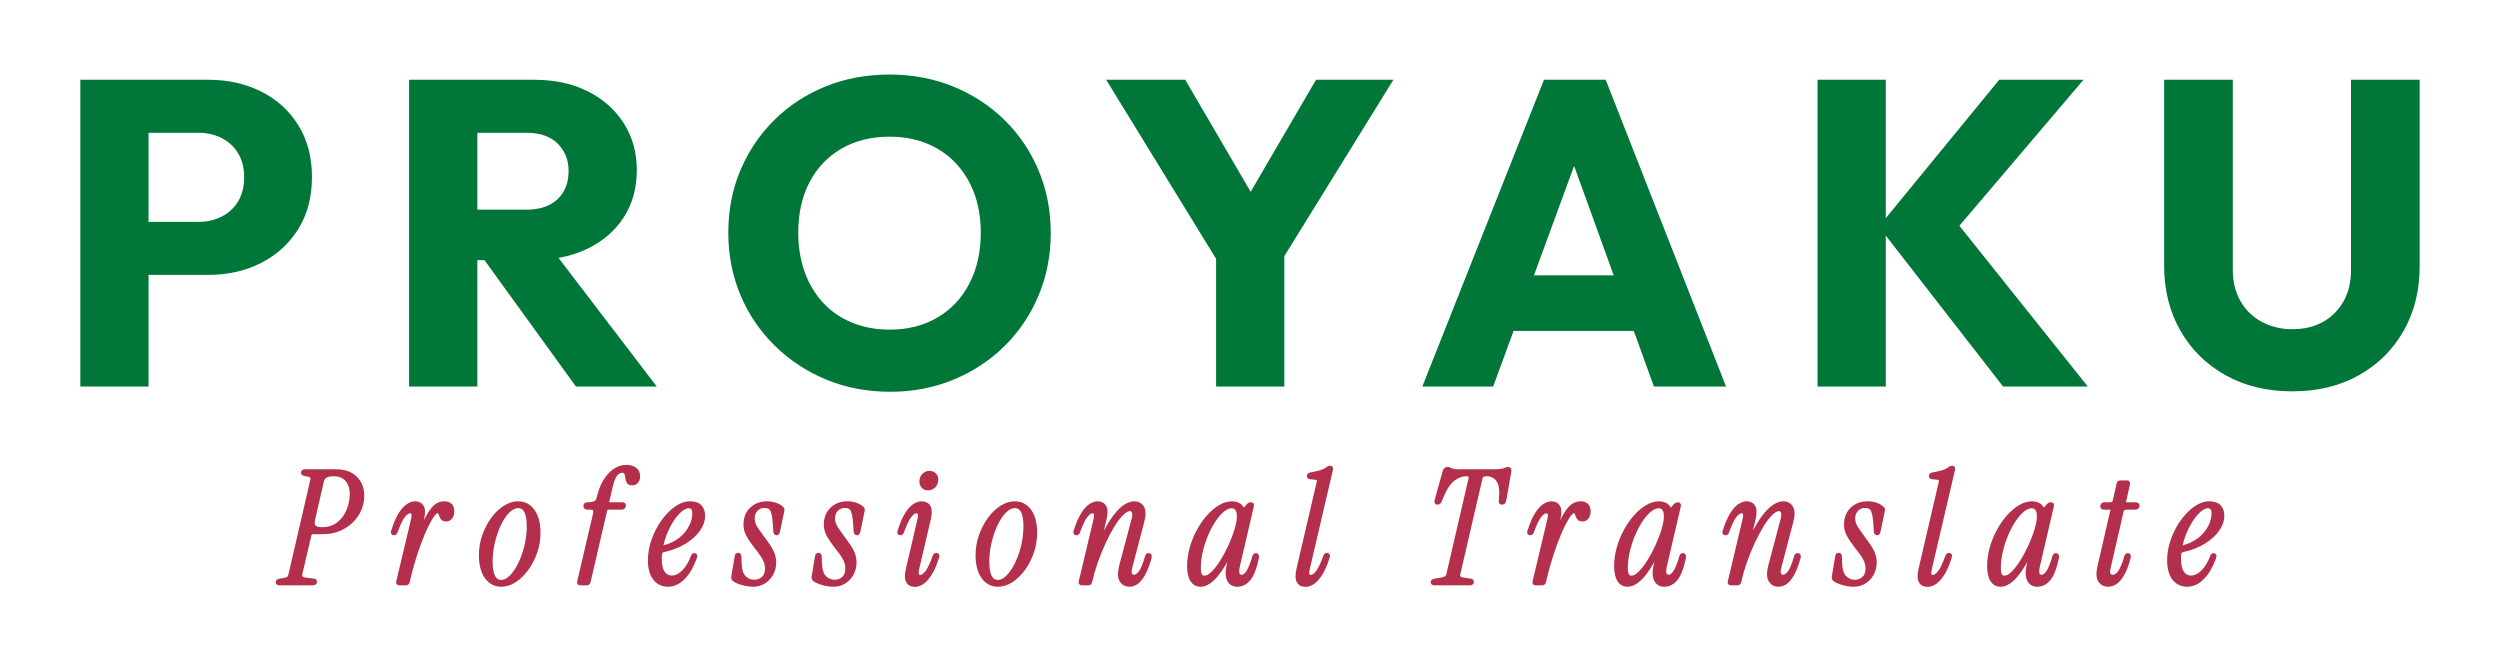
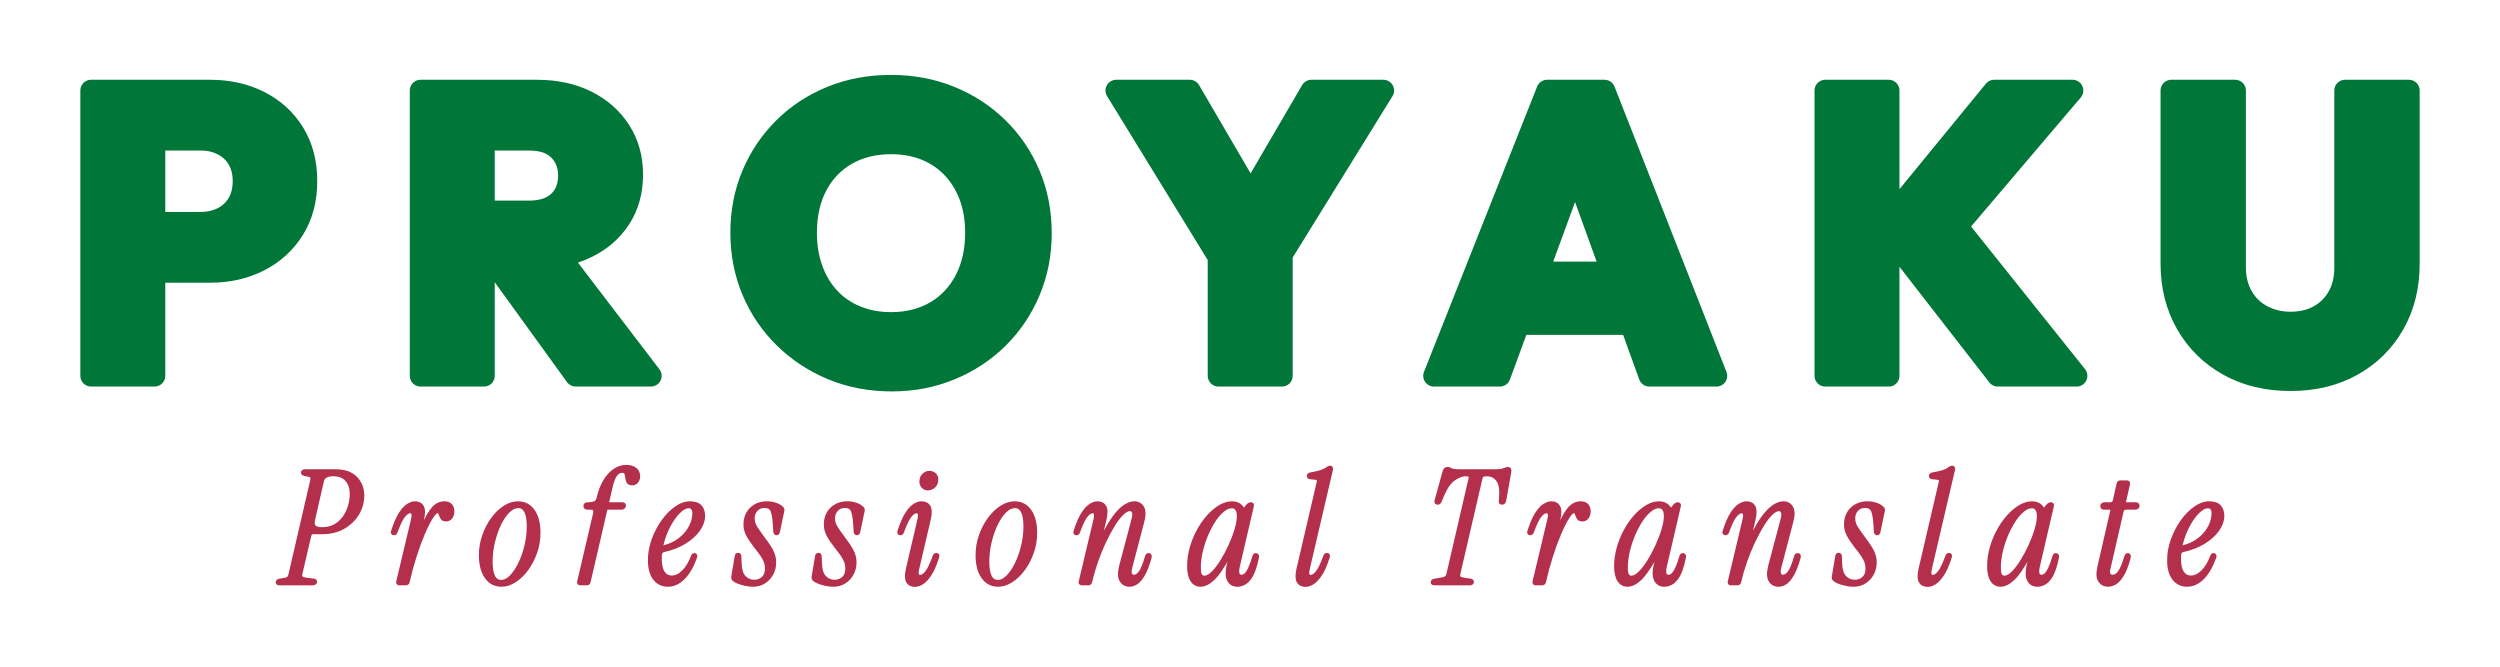
<svg xmlns="http://www.w3.org/2000/svg" viewBox="0 0 8145.00 2173.00" width="750" height="200" role="img" aria-labelledby="ten mo" preserveAspectRatio="xMidYMid meet">
  <g transform="translate(260.00,260.00)">
-     <path id="chu" fill="#007639" d="M169.972 635.977V463.173H385.269Q426.346 463.173 460.34 446.176Q494.334 429.178 514.164 396.601Q533.994 364.023 533.994 317.28Q533.994 271.955 514.164 239.377Q494.334 206.799 460.34 189.802Q426.346 172.805 385.269 172.805H169.972V1.1368683772161603e-13H417.847Q512.748 1.1368683772161603e-13 589.235 38.244Q665.722 76.487 710.34 148.017Q754.958 219.547 754.958 317.28Q754.958 415.014 710.34 486.544Q665.722 558.074 589.235 597.025Q512.748 635.977 417.847 635.977ZM0.0 1000.0V1.1368683772161603e-13H222.38V1000.0Z M1241.56 587.819V423.513H1452.609Q1519.181 423.513 1555.3 389.518Q1591.419 355.524 1591.419 297.45Q1591.419 243.626 1556.008 208.215Q1520.597 172.805 1454.025 172.805H1241.56V1.1368683772161603e-13H1479.521Q1578.671 1.1368683772161603e-13 1653.742 37.535Q1728.813 75.071 1771.305 141.643Q1813.798 208.215 1813.798 294.618Q1813.798 382.436 1771.305 448.3Q1728.813 514.164 1652.325 550.992Q1575.838 587.819 1472.439 587.819ZM1071.589 1000.0V1.1368683772161603e-13H1293.968V1000.0ZM1615.498 1000.0 1303.883 569.405 1507.849 514.164 1878.954 1000.0Z M2640.345 1016.997Q2527.03 1016.997 2431.421 977.337Q2335.812 937.677 2263.574 866.856Q2191.336 796.034 2151.676 701.841Q2112.016 607.649 2112.016 498.584Q2112.016 388.102 2151.676 294.618Q2191.336 201.133 2262.158 131.02Q2332.979 60.907 2428.588 21.955Q2524.197 -16.997 2637.512 -16.997Q2749.41 -16.997 2845.019 21.955Q2940.628 60.907 3012.158 131.02Q3083.687 201.133 3123.347 295.326Q3163.008 389.518 3163.008 500Q3163.008 609.065 3123.347 703.258Q3083.687 797.45 3012.866 867.564Q2942.044 937.677 2846.435 977.337Q2750.826 1016.997 2640.345 1016.997ZM2637.512 814.448Q2726.747 814.448 2794.027 774.788Q2861.308 735.127 2898.135 663.598Q2934.962 592.068 2934.962 498.584Q2934.962 427.762 2913.716 370.397Q2892.469 313.031 2852.809 271.246Q2813.149 229.462 2758.617 207.507Q2704.084 185.552 2637.512 185.552Q2548.277 185.552 2480.996 224.504Q2413.716 263.456 2376.889 333.569Q2340.061 403.683 2340.061 498.584Q2340.061 569.405 2361.308 627.479Q2382.554 685.552 2421.506 727.337Q2460.458 769.122 2515.699 791.785Q2570.94 814.448 2637.512 814.448Z M3728.931 627.479 3343.661 1.1368683772161603e-13H3601.452L3897.486 507.082H3731.763L4027.797 1.1368683772161603e-13H4279.922L3891.82 627.479ZM3702.018 1000.0V525.496H3924.398V1000.0Z M4374.174 1000.0 4770.774 1.1368683772161603e-13H4971.907L5364.259 1000.0H5129.131L4828.848 169.972H4909.585L4605.052 1000.0ZM4599.386 818.697V637.394H5144.712V818.697Z M6267.292 1000.0 5862.193 478.754 6254.544 1.1368683772161603e-13H6529.332L6087.406 519.83V429.178L6543.496 1000.0ZM5662.476 1000.0V1.1368683772161603e-13H5884.856V1000.0Z M7209.986 1015.581Q7086.756 1015.581 6992.564 963.173Q6898.371 910.765 6845.255 817.989Q6792.139 725.212 6792.139 606.232V1.1368683772161603e-13H7015.935V618.98Q7015.935 678.47 7041.431 722.38Q7066.926 766.289 7111.544 789.66Q7156.161 813.031 7209.986 813.031Q7266.643 813.031 7309.136 789.66Q7351.629 766.289 7376.416 723.088Q7401.204 679.887 7401.204 620.397V1.1368683772161603e-13H7625V607.649Q7625 726.629 7572.592 818.697Q7520.184 910.765 7426.7 963.173Q7333.215 1015.581 7209.986 1015.581Z" />
+     <path id="chu" fill="#007639" stroke="#007639" stroke-width="70.07" stroke-linejoin="round" stroke-linecap="round" d="M193.098 626.449V465.753H393.309Q431.507 465.753 463.119 449.947Q494.731 434.141 513.172 403.846Q531.612 373.551 531.612 330.084Q531.612 287.935 513.172 257.64Q494.731 227.345 463.119 211.538Q431.507 195.732 393.309 195.732H193.098V35.037H423.604Q511.855 35.037 582.982 70.601Q654.11 106.164 695.601 172.682Q737.092 239.199 737.092 330.084Q737.092 420.969 695.601 487.487Q654.11 554.004 582.982 590.227Q511.855 626.449 423.604 626.449ZM35.037 964.963V35.037H241.834V964.963Z M1266.97 581.665V428.872H1463.229Q1525.136 428.872 1558.724 397.26Q1592.312 365.648 1592.312 311.644Q1592.312 261.591 1559.383 228.662Q1526.453 195.732 1464.546 195.732H1266.97V35.037H1488.255Q1580.457 35.037 1650.268 69.942Q1720.078 104.847 1759.593 166.754Q1799.109 228.662 1799.109 309.009Q1799.109 390.674 1759.593 451.923Q1720.078 513.172 1648.951 547.418Q1577.823 581.665 1481.669 581.665ZM1108.909 964.963V35.037H1315.705V964.963ZM1614.704 964.963 1324.925 564.542 1514.599 513.172 1859.699 964.963Z M2645.109 980.769Q2539.735 980.769 2450.825 943.888Q2361.916 907.007 2294.74 841.149Q2227.564 775.29 2190.683 687.698Q2153.802 600.105 2153.802 498.683Q2153.802 395.943 2190.683 309.009Q2227.564 222.076 2293.423 156.876Q2359.282 91.675 2448.191 55.453Q2537.1 19.231 2642.475 19.231Q2746.531 19.231 2835.441 55.453Q2924.35 91.675 2990.868 156.876Q3057.385 222.076 3094.266 309.668Q3131.147 397.26 3131.147 500.0Q3131.147 601.423 3094.266 689.015Q3057.385 776.607 2991.526 841.807Q2925.667 907.007 2836.758 943.888Q2747.849 980.769 2645.109 980.769ZM2642.475 792.413Q2725.457 792.413 2788.022 755.532Q2850.588 718.651 2884.835 652.134Q2919.081 585.616 2919.081 498.683Q2919.081 432.824 2899.324 379.478Q2879.566 326.133 2842.685 287.276Q2805.804 248.419 2755.093 228.003Q2704.382 207.587 2642.475 207.587Q2559.492 207.587 2496.927 243.809Q2434.361 280.032 2400.114 345.232Q2365.868 410.432 2365.868 498.683Q2365.868 564.542 2385.625 618.546Q2405.383 672.55 2441.605 711.407Q2477.828 750.263 2529.197 771.338Q2580.567 792.413 2642.475 792.413Z M3734.787 618.546 3376.515 35.037H3616.241L3891.531 506.586H3737.421L4012.711 35.037H4247.168L3886.262 618.546ZM3709.76 964.963V523.709H3916.557V964.963Z M4412.188 964.963 4780.998 35.037H4968.037L5332.894 964.963H5114.243L4835.002 193.098H4910.081L4626.888 964.963ZM4621.619 796.365V627.766H5128.732V796.365Z M6250.022 964.963 5873.31 480.242 6238.167 35.037H6493.7L6082.741 518.44V434.141L6506.871 964.963ZM5687.588 964.963V35.037H5894.384V964.963Z M7204.031 979.452Q7089.436 979.452 7001.844 930.717Q6914.252 881.981 6864.858 795.706Q6815.464 709.431 6815.464 598.788V35.037H7023.577V610.643Q7023.577 665.964 7047.287 706.797Q7070.996 747.629 7112.487 769.362Q7153.978 791.096 7204.031 791.096Q7256.718 791.096 7296.233 769.362Q7335.748 747.629 7358.799 707.455Q7381.849 667.281 7381.849 611.96V35.037H7589.963V600.105Q7589.963 710.748 7541.228 796.365Q7492.492 881.981 7405.558 930.717Q7318.625 979.452 7204.031 979.452Z" />
    <path id="slogan" fill="#B42F4B" stroke="#B42F4B" stroke-width="9.97" stroke-linejoin="round" stroke-linecap="round" d="M648.836 1642.894Q641.675 1642.894 641.675 1637.779Q641.675 1632.152 651.905 1630.617L662.135 1629.083Q673.388 1627.548 677.736 1623.712Q682.084 1619.876 684.13 1609.134L753.694 1308.369Q755.741 1299.673 754.206 1295.07Q752.671 1290.466 740.907 1288.42L730.677 1286.374Q724.027 1284.839 724.027 1280.747Q724.027 1274.609 733.234 1274.609H832.978Q875.433 1274.609 897.939 1297.627Q920.445 1320.645 920.445 1355.427Q920.445 1387.652 903.821 1415.018Q887.198 1442.383 857.786 1459.263Q828.374 1476.143 788.988 1476.143H758.81Q750.625 1476.143 748.068 1484.838L719.424 1607.088Q716.866 1618.341 720.702 1622.433Q724.539 1626.525 737.326 1628.06L761.879 1631.129Q766.482 1631.64 766.482 1636.244Q766.482 1642.894 757.275 1642.894ZM759.833 1435.222Q756.764 1448.521 762.646 1455.938Q768.528 1463.355 787.454 1463.355Q813.029 1463.355 831.188 1452.613Q849.346 1441.872 860.855 1424.736Q872.364 1407.601 877.735 1387.908Q883.105 1368.215 883.105 1350.312Q883.105 1322.179 868.272 1304.788Q853.438 1287.397 824.794 1287.397Q793.592 1287.397 788.988 1307.857Z M1040.138 1642.894Q1032.977 1642.894 1034.511 1636.244L1083.104 1432.153Q1085.662 1420.9 1083.872 1414.506Q1082.081 1408.112 1074.409 1408.112Q1065.202 1408.112 1054.204 1421.667Q1043.207 1435.222 1029.396 1473.074Q1027.35 1479.723 1022.235 1479.723Q1014.563 1479.723 1018.143 1470.516Q1029.396 1435.222 1041.928 1415.273Q1054.46 1395.325 1067.248 1387.141Q1080.035 1378.957 1090.777 1378.957Q1107.657 1378.957 1114.818 1391.488Q1121.979 1404.02 1115.329 1432.665L1109.703 1456.705Q1109.191 1460.286 1111.237 1460.798Q1113.283 1461.309 1114.818 1458.24Q1134.255 1413.739 1150.112 1396.348Q1165.968 1378.957 1186.429 1378.957Q1200.239 1378.957 1207.144 1386.373Q1214.05 1393.79 1214.05 1406.578Q1214.05 1419.366 1207.912 1427.038Q1201.774 1434.711 1192.055 1434.711Q1183.871 1434.711 1180.29 1430.619Q1176.71 1426.527 1174.92 1421.156Q1173.129 1415.785 1171.083 1411.693Q1169.037 1407.601 1164.434 1407.601Q1156.761 1407.601 1144.485 1427.038Q1132.209 1446.475 1118.142 1479.467Q1104.076 1512.46 1091.033 1553.38Q1077.989 1594.301 1068.271 1637.267Q1066.736 1642.894 1061.11 1642.894Z M1372.617 1647.497Q1340.903 1647.497 1322.489 1621.155Q1304.075 1594.812 1304.075 1549.8Q1304.075 1516.552 1314.816 1485.861Q1325.558 1455.171 1343.205 1431.13Q1360.852 1407.089 1382.591 1393.023Q1404.33 1378.957 1426.325 1378.957Q1458.038 1378.957 1476.452 1405.043Q1494.867 1431.13 1494.867 1476.654Q1494.867 1509.902 1484.125 1540.592Q1473.383 1571.283 1455.736 1595.324Q1438.089 1619.364 1416.35 1633.431Q1394.611 1647.497 1372.617 1647.497ZM1371.594 1635.221Q1387.962 1635.221 1403.563 1619.364Q1419.164 1603.508 1431.951 1577.421Q1444.739 1551.334 1452.412 1519.365Q1460.084 1487.396 1460.084 1455.171Q1460.084 1391.233 1426.836 1391.233Q1410.98 1391.233 1395.123 1406.834Q1379.266 1422.435 1366.734 1448.521Q1354.202 1474.608 1346.53 1506.577Q1338.857 1538.546 1338.857 1570.771Q1338.857 1635.221 1371.594 1635.221Z M1629.393 1642.894Q1622.743 1642.894 1624.278 1636.244L1675.94 1415.273Q1680.543 1396.348 1663.664 1396.348H1652.922Q1644.738 1396.348 1644.738 1389.187Q1644.738 1382.026 1653.945 1382.026Q1669.802 1382.026 1677.73 1377.934Q1685.658 1373.842 1688.216 1361.565Q1694.865 1332.41 1707.909 1309.648Q1720.952 1286.885 1739.366 1273.586Q1757.781 1260.287 1779.775 1260.287Q1797.678 1260.287 1808.675 1268.727Q1819.673 1277.167 1819.673 1292.001Q1819.673 1303.254 1813.791 1310.159Q1807.908 1317.064 1799.213 1317.064Q1788.471 1317.064 1785.146 1310.926Q1781.821 1304.788 1781.054 1296.604Q1780.287 1288.42 1777.729 1282.282Q1775.172 1276.144 1765.965 1276.144Q1754.2 1276.144 1745.249 1287.653Q1736.297 1299.162 1729.136 1330.875L1718.906 1375.376Q1717.372 1382.026 1724.533 1382.026H1765.453Q1775.172 1382.026 1773.126 1389.187Q1771.591 1396.348 1763.919 1396.348H1719.418Q1714.303 1396.348 1712.768 1401.463L1658.037 1637.267Q1656.502 1642.894 1650.876 1642.894Z M1914.813 1647.497Q1887.703 1647.497 1871.335 1626.27Q1854.967 1605.042 1854.967 1566.168Q1854.967 1532.408 1866.987 1499.16Q1879.008 1465.913 1898.445 1438.803Q1917.882 1411.693 1941.156 1395.325Q1964.429 1378.957 1986.424 1378.957Q2010.465 1378.957 2020.95 1390.465Q2031.436 1401.974 2031.436 1421.412Q2031.436 1444.429 2015.324 1467.191Q1999.211 1489.953 1970.311 1507.856Q1941.411 1525.759 1902.537 1534.454Q1891.284 1537.012 1890.772 1547.242Q1890.261 1550.823 1890.261 1554.659Q1890.261 1558.495 1890.261 1562.076Q1890.261 1591.232 1900.235 1606.065Q1910.209 1620.899 1927.601 1620.899Q1947.038 1620.899 1965.196 1602.996Q1983.355 1585.093 1995.631 1552.357Q1997.165 1547.754 2001.769 1547.754Q2004.838 1547.754 2005.605 1550.311Q2006.373 1552.869 2005.35 1556.449Q1988.981 1601.462 1965.708 1624.479Q1942.434 1647.497 1914.813 1647.497ZM1895.887 1515.017Q1894.864 1518.598 1897.166 1520.899Q1899.468 1523.201 1903.048 1522.178Q1934.762 1513.483 1956.245 1495.836Q1977.728 1478.189 1988.726 1456.194Q1999.723 1434.199 1999.723 1413.227Q1999.723 1391.744 1982.843 1391.744Q1968.01 1391.744 1950.618 1409.135Q1933.227 1426.527 1918.394 1454.659Q1903.56 1482.792 1895.887 1515.017Z M2193.584 1647.497Q2176.704 1647.497 2158.034 1642.382Q2139.364 1637.267 2129.645 1629.594Q2126.065 1626.525 2126.576 1620.387L2137.83 1553.38Q2138.853 1546.731 2143.968 1546.731Q2149.594 1546.731 2149.594 1553.892L2150.617 1578.444Q2151.64 1607.6 2164.684 1621.155Q2177.727 1634.71 2196.653 1634.71Q2213.021 1634.71 2224.786 1624.224Q2236.55 1613.738 2236.55 1593.278Q2236.55 1581.513 2232.97 1571.539Q2229.389 1561.564 2221.717 1550.055Q2214.044 1538.546 2200.745 1522.178Q2183.354 1499.672 2174.914 1483.56Q2166.474 1467.447 2166.474 1450.056Q2166.474 1417.831 2186.678 1398.394Q2206.883 1378.957 2238.085 1378.957Q2251.895 1378.957 2264.939 1383.049Q2277.982 1387.141 2286.678 1395.325Q2291.281 1398.905 2289.747 1404.532L2275.425 1473.074Q2273.89 1479.723 2269.287 1479.723Q2264.683 1479.723 2263.66 1472.562L2262.125 1448.01Q2260.079 1417.32 2254.197 1404.02Q2248.315 1390.721 2229.901 1390.721Q2213.532 1390.721 2203.302 1401.974Q2193.072 1413.227 2193.072 1429.084Q2193.072 1445.964 2202.279 1460.03Q2211.486 1474.097 2227.343 1495.58Q2248.315 1523.201 2255.732 1539.569Q2263.149 1555.938 2263.149 1572.817Q2263.149 1594.301 2253.686 1611.18Q2244.223 1628.06 2228.366 1637.779Q2212.509 1647.497 2193.584 1647.497Z M2455.475 1647.497Q2438.595 1647.497 2419.925 1642.382Q2401.255 1637.267 2391.537 1629.594Q2387.956 1626.525 2388.467 1620.387L2399.721 1553.38Q2400.744 1546.731 2405.859 1546.731Q2411.485 1546.731 2411.485 1553.892L2412.508 1578.444Q2413.531 1607.6 2426.575 1621.155Q2439.618 1634.71 2458.544 1634.71Q2474.912 1634.71 2486.677 1624.224Q2498.441 1613.738 2498.441 1593.278Q2498.441 1581.513 2494.861 1571.539Q2491.28 1561.564 2483.608 1550.055Q2475.935 1538.546 2462.636 1522.178Q2445.245 1499.672 2436.805 1483.56Q2428.365 1467.447 2428.365 1450.056Q2428.365 1417.831 2448.569 1398.394Q2468.774 1378.957 2499.976 1378.957Q2513.786 1378.957 2526.83 1383.049Q2539.873 1387.141 2548.569 1395.325Q2553.172 1398.905 2551.638 1404.532L2537.316 1473.074Q2535.781 1479.723 2531.178 1479.723Q2526.574 1479.723 2525.551 1472.562L2524.017 1448.01Q2521.971 1417.32 2516.088 1404.02Q2510.206 1390.721 2491.792 1390.721Q2475.423 1390.721 2465.193 1401.974Q2454.963 1413.227 2454.963 1429.084Q2454.963 1445.964 2464.17 1460.03Q2473.377 1474.097 2489.234 1495.58Q2510.206 1523.201 2517.623 1539.569Q2525.04 1555.938 2525.04 1572.817Q2525.04 1594.301 2515.577 1611.18Q2506.114 1628.06 2490.257 1637.779Q2474.4 1647.497 2455.475 1647.497Z M2762.378 1333.433Q2752.66 1333.433 2746.266 1326.527Q2739.872 1319.622 2739.872 1309.903Q2739.872 1296.093 2748.312 1287.909Q2756.752 1279.724 2767.493 1279.724Q2777.723 1279.724 2784.629 1286.118Q2791.534 1292.512 2791.534 1302.742Q2791.534 1317.064 2782.839 1325.248Q2774.143 1333.433 2762.378 1333.433ZM2720.435 1648.009Q2703.555 1648.009 2696.394 1635.477Q2689.233 1622.945 2695.883 1594.301L2733.734 1432.153Q2736.292 1420.9 2734.501 1414.506Q2732.711 1408.112 2725.038 1408.112Q2715.831 1408.112 2704.834 1421.667Q2693.837 1435.222 2680.026 1473.074Q2677.98 1479.723 2672.865 1479.723Q2665.192 1479.723 2668.773 1470.516Q2680.026 1435.222 2692.558 1415.273Q2705.09 1395.325 2717.877 1387.141Q2730.665 1378.957 2741.407 1378.957Q2759.309 1378.957 2766.47 1391.488Q2773.631 1404.02 2766.982 1432.665L2729.13 1594.812Q2726.573 1606.065 2728.363 1612.459Q2730.153 1618.853 2737.826 1618.853Q2747.033 1618.853 2758.031 1605.298Q2769.028 1591.743 2782.839 1553.892Q2784.885 1547.242 2790 1547.242Q2797.672 1547.242 2794.092 1556.449Q2783.35 1591.232 2770.307 1611.436Q2757.263 1631.64 2744.476 1639.825Q2731.688 1648.009 2720.435 1648.009Z M2991.533 1647.497Q2959.82 1647.497 2941.405 1621.155Q2922.991 1594.812 2922.991 1549.8Q2922.991 1516.552 2933.733 1485.861Q2944.474 1455.171 2962.121 1431.13Q2979.768 1407.089 3001.507 1393.023Q3023.246 1378.957 3045.241 1378.957Q3076.954 1378.957 3095.369 1405.043Q3113.783 1431.13 3113.783 1476.654Q3113.783 1509.902 3103.041 1540.592Q3092.3 1571.283 3074.653 1595.324Q3057.006 1619.364 3035.267 1633.431Q3013.528 1647.497 2991.533 1647.497ZM2990.51 1635.221Q3006.878 1635.221 3022.479 1619.364Q3038.08 1603.508 3050.868 1577.421Q3063.655 1551.334 3071.328 1519.365Q3079 1487.396 3079 1455.171Q3079 1391.233 3045.753 1391.233Q3029.896 1391.233 3014.039 1406.834Q2998.183 1422.435 2985.651 1448.521Q2973.119 1474.608 2965.446 1506.577Q2957.774 1538.546 2957.774 1570.771Q2957.774 1635.221 2990.51 1635.221Z M3259.051 1636.244 3307.644 1432.153Q3310.201 1420.9 3308.411 1414.506Q3306.621 1408.112 3298.948 1408.112Q3289.741 1408.112 3278.744 1421.667Q3267.746 1435.222 3253.936 1473.074Q3251.889 1479.723 3246.774 1479.723Q3239.102 1479.723 3242.682 1470.516Q3253.936 1435.222 3266.467 1415.273Q3278.999 1395.325 3291.787 1387.141Q3304.575 1378.957 3315.316 1378.957Q3332.196 1378.957 3339.357 1391.488Q3346.518 1404.02 3339.869 1432.665L3327.081 1487.907Q3326.569 1491.488 3328.615 1491.999Q3330.661 1492.511 3332.196 1489.442Q3352.145 1448.01 3370.559 1423.713Q3388.973 1399.417 3405.341 1389.187Q3421.709 1378.957 3435.009 1378.957Q3453.934 1378.957 3462.63 1394.302Q3471.326 1409.647 3462.63 1441.36L3423.755 1589.697Q3420.175 1604.019 3423.244 1611.18Q3426.313 1618.341 3434.497 1618.341Q3444.727 1618.341 3454.702 1604.786Q3464.676 1591.232 3475.418 1553.38Q3476.952 1547.754 3482.067 1547.754Q3486.159 1547.754 3486.926 1550.823Q3487.694 1553.892 3486.671 1557.984Q3476.952 1592.766 3465.699 1612.459Q3454.446 1632.152 3442.937 1639.825Q3431.428 1647.497 3419.663 1647.497Q3401.249 1647.497 3392.042 1632.152Q3382.835 1616.807 3391.019 1584.582L3430.405 1436.245Q3436.032 1416.296 3432.195 1408.624Q3428.359 1400.951 3421.198 1400.951Q3409.945 1400.951 3395.623 1415.018Q3381.3 1429.084 3366.467 1453.381Q3351.633 1477.677 3337.311 1508.368Q3322.989 1539.058 3311.48 1572.306Q3299.971 1605.554 3292.81 1637.267Q3291.275 1642.894 3285.649 1642.894H3264.677Q3257.516 1642.894 3259.051 1636.244Z M3651.376 1647.497Q3632.961 1647.497 3622.731 1631.64Q3612.501 1615.784 3612.501 1585.093Q3612.501 1555.938 3620.685 1526.526Q3628.869 1497.114 3643.192 1470.516Q3657.514 1443.918 3675.672 1423.458Q3693.831 1402.997 3714.035 1390.977Q3734.24 1378.957 3754.188 1378.957Q3763.907 1378.957 3772.603 1382.793Q3781.298 1386.629 3786.925 1394.813Q3789.994 1399.417 3793.063 1399.417Q3796.132 1399.417 3799.201 1394.813Q3804.827 1386.629 3808.408 1384.327Q3811.988 1382.026 3815.058 1382.026Q3821.707 1382.026 3820.173 1389.187L3774.649 1585.093Q3766.976 1618.341 3784.879 1618.341Q3796.643 1618.341 3806.106 1602.485Q3815.569 1586.628 3825.288 1553.38Q3826.822 1547.754 3831.937 1547.754Q3835.518 1547.754 3836.541 1550.823Q3837.564 1553.892 3836.541 1557.984Q3826.822 1606.065 3810.454 1626.781Q3794.086 1647.497 3771.068 1647.497Q3751.119 1647.497 3742.679 1630.617Q3734.24 1613.738 3740.889 1584.582L3747.539 1556.449Q3748.562 1552.869 3746.26 1552.357Q3743.958 1551.846 3742.424 1554.915Q3714.291 1606.577 3692.552 1627.037Q3670.813 1647.497 3651.376 1647.497ZM3664.163 1621.41Q3676.439 1621.41 3691.273 1606.577Q3706.107 1591.743 3720.685 1568.214Q3735.263 1544.684 3747.539 1517.575Q3759.815 1490.465 3767.232 1465.401Q3774.649 1440.337 3774.649 1422.946Q3774.649 1391.744 3752.654 1391.744Q3739.355 1391.744 3724.521 1403.765Q3709.687 1415.785 3696.132 1436.245Q3682.577 1456.705 3671.58 1482.537Q3660.583 1508.368 3653.933 1536.245Q3647.284 1564.122 3647.284 1590.72Q3647.284 1608.623 3651.631 1615.017Q3655.979 1621.41 3664.163 1621.41Z M3993.573 1648.009Q3976.693 1648.009 3969.532 1635.477Q3962.371 1622.945 3969.021 1594.301L4033.982 1315.53Q4036.54 1306.323 4034.238 1302.742Q4031.936 1299.162 4024.775 1298.65L4009.43 1297.116Q4001.757 1296.604 4002.78 1290.466Q4003.803 1285.862 4009.941 1284.839Q4028.356 1281.77 4042.678 1277.423Q4057 1273.075 4065.695 1265.914Q4069.787 1262.845 4073.368 1262.845Q4079.506 1262.845 4077.972 1270.517L4002.269 1594.812Q3999.711 1606.065 4001.501 1612.459Q4003.292 1618.853 4010.964 1618.853Q4020.171 1618.853 4031.169 1605.298Q4042.166 1591.743 4055.977 1553.892Q4058.023 1547.242 4063.138 1547.242Q4070.81 1547.242 4067.23 1556.449Q4056.488 1591.232 4043.445 1611.436Q4030.402 1631.64 4017.614 1639.825Q4004.826 1648.009 3993.573 1648.009Z M4413.519 1642.894Q4406.358 1642.894 4406.358 1637.779Q4406.358 1632.664 4414.542 1631.129L4436.026 1627.548Q4446.256 1626.014 4451.371 1622.178Q4456.486 1618.341 4458.532 1607.6L4529.631 1300.696Q4531.166 1293.535 4528.353 1290.466Q4525.539 1287.397 4515.821 1287.397Q4498.429 1287.397 4477.713 1301.463Q4456.997 1315.53 4440.629 1353.893L4432.445 1373.33Q4429.888 1379.98 4423.75 1379.98Q4416.589 1379.98 4419.146 1371.284L4444.721 1278.701Q4447.79 1266.937 4455.974 1266.937Q4460.578 1266.937 4463.391 1268.727Q4466.205 1270.517 4472.854 1272.563Q4479.504 1274.609 4495.872 1274.609H4609.938Q4626.306 1274.609 4634.234 1272.563Q4642.163 1270.517 4645.999 1268.727Q4649.835 1266.937 4652.904 1266.937Q4661.6 1266.937 4659.042 1278.701L4642.674 1371.284Q4641.14 1379.98 4633.979 1379.98Q4627.329 1379.98 4628.352 1373.33L4629.375 1360.542Q4632.444 1322.691 4619.656 1305.044Q4606.869 1287.397 4583.851 1287.397Q4574.132 1287.397 4570.296 1290.466Q4566.46 1293.535 4564.925 1300.696L4493.826 1607.6Q4491.268 1618.341 4494.593 1622.178Q4497.918 1626.014 4507.637 1627.548L4531.677 1631.129Q4537.304 1631.64 4537.304 1636.756Q4537.304 1642.894 4529.12 1642.894Z M4743.952 1642.894Q4736.791 1642.894 4738.326 1636.244L4786.919 1432.153Q4789.476 1420.9 4787.686 1414.506Q4785.896 1408.112 4778.223 1408.112Q4769.016 1408.112 4758.019 1421.667Q4747.021 1435.222 4733.211 1473.074Q4731.165 1479.723 4726.05 1479.723Q4718.377 1479.723 4721.958 1470.516Q4733.211 1435.222 4745.743 1415.273Q4758.274 1395.325 4771.062 1387.141Q4783.85 1378.957 4794.591 1378.957Q4811.471 1378.957 4818.632 1391.488Q4825.793 1404.02 4819.144 1432.665L4813.517 1456.705Q4813.006 1460.286 4815.052 1460.798Q4817.098 1461.309 4818.632 1458.24Q4838.069 1413.739 4853.926 1396.348Q4869.783 1378.957 4890.243 1378.957Q4904.054 1378.957 4910.959 1386.373Q4917.864 1393.79 4917.864 1406.578Q4917.864 1419.366 4911.726 1427.038Q4905.588 1434.711 4895.87 1434.711Q4887.685 1434.711 4884.105 1430.619Q4880.524 1426.527 4878.734 1421.156Q4876.944 1415.785 4874.898 1411.693Q4872.852 1407.601 4868.248 1407.601Q4860.576 1407.601 4848.3 1427.038Q4836.023 1446.475 4821.957 1479.467Q4807.891 1512.46 4794.847 1553.38Q4781.804 1594.301 4772.085 1637.267Q4770.551 1642.894 4764.924 1642.894Z M5043.183 1647.497Q5024.769 1647.497 5014.539 1631.64Q5004.309 1615.784 5004.309 1585.093Q5004.309 1555.938 5012.493 1526.526Q5020.677 1497.114 5034.999 1470.516Q5049.321 1443.918 5067.48 1423.458Q5085.638 1402.997 5105.843 1390.977Q5126.047 1378.957 5145.996 1378.957Q5155.715 1378.957 5164.41 1382.793Q5173.106 1386.629 5178.732 1394.813Q5181.801 1399.417 5184.87 1399.417Q5187.939 1399.417 5191.009 1394.813Q5196.635 1386.629 5200.216 1384.327Q5203.796 1382.026 5206.865 1382.026Q5213.515 1382.026 5211.98 1389.187L5166.456 1585.093Q5158.784 1618.341 5176.686 1618.341Q5188.451 1618.341 5197.914 1602.485Q5207.377 1586.628 5217.095 1553.38Q5218.63 1547.754 5223.745 1547.754Q5227.325 1547.754 5228.348 1550.823Q5229.371 1553.892 5228.348 1557.984Q5218.63 1606.065 5202.262 1626.781Q5185.893 1647.497 5162.876 1647.497Q5142.927 1647.497 5134.487 1630.617Q5126.047 1613.738 5132.697 1584.582L5139.346 1556.449Q5140.369 1552.869 5138.068 1552.357Q5135.766 1551.846 5134.231 1554.915Q5106.099 1606.577 5084.36 1627.037Q5062.621 1647.497 5043.183 1647.497ZM5055.971 1621.41Q5068.247 1621.41 5083.081 1606.577Q5097.914 1591.743 5112.492 1568.214Q5127.07 1544.684 5139.346 1517.575Q5151.623 1490.465 5159.039 1465.401Q5166.456 1440.337 5166.456 1422.946Q5166.456 1391.744 5144.461 1391.744Q5131.162 1391.744 5116.329 1403.765Q5101.495 1415.785 5087.94 1436.245Q5074.385 1456.705 5063.388 1482.537Q5052.39 1508.368 5045.741 1536.245Q5039.091 1564.122 5039.091 1590.72Q5039.091 1608.623 5043.439 1615.017Q5047.787 1621.41 5055.971 1621.41Z M5374.639 1636.244 5423.232 1432.153Q5425.79 1420.9 5423.999 1414.506Q5422.209 1408.112 5414.537 1408.112Q5405.329 1408.112 5394.332 1421.667Q5383.335 1435.222 5369.524 1473.074Q5367.478 1479.723 5362.363 1479.723Q5354.69 1479.723 5358.271 1470.516Q5369.524 1435.222 5382.056 1415.273Q5394.588 1395.325 5407.376 1387.141Q5420.163 1378.957 5430.905 1378.957Q5447.784 1378.957 5454.946 1391.488Q5462.107 1404.02 5455.457 1432.665L5442.669 1487.907Q5442.158 1491.488 5444.204 1491.999Q5446.25 1492.511 5447.784 1489.442Q5467.733 1448.01 5486.147 1423.713Q5504.562 1399.417 5520.93 1389.187Q5537.298 1378.957 5550.597 1378.957Q5569.523 1378.957 5578.219 1394.302Q5586.914 1409.647 5578.219 1441.36L5539.344 1589.697Q5535.764 1604.019 5538.833 1611.18Q5541.902 1618.341 5550.086 1618.341Q5560.316 1618.341 5570.29 1604.786Q5580.265 1591.232 5591.006 1553.38Q5592.541 1547.754 5597.656 1547.754Q5601.748 1547.754 5602.515 1550.823Q5603.282 1553.892 5602.259 1557.984Q5592.541 1592.766 5581.288 1612.459Q5570.034 1632.152 5558.526 1639.825Q5547.017 1647.497 5535.252 1647.497Q5516.838 1647.497 5507.631 1632.152Q5498.424 1616.807 5506.608 1584.582L5545.994 1436.245Q5551.62 1416.296 5547.784 1408.624Q5543.948 1400.951 5536.787 1400.951Q5525.533 1400.951 5511.211 1415.018Q5496.889 1429.084 5482.055 1453.381Q5467.222 1477.677 5452.9 1508.368Q5438.577 1539.058 5427.068 1572.306Q5415.56 1605.554 5408.399 1637.267Q5406.864 1642.894 5401.237 1642.894H5380.266Q5373.105 1642.894 5374.639 1636.244Z M5780.775 1647.497Q5763.895 1647.497 5745.225 1642.382Q5726.555 1637.267 5716.837 1629.594Q5713.256 1626.525 5713.768 1620.387L5725.021 1553.38Q5726.044 1546.731 5731.159 1546.731Q5736.785 1546.731 5736.785 1553.892L5737.808 1578.444Q5738.831 1607.6 5751.875 1621.155Q5764.918 1634.71 5783.844 1634.71Q5800.212 1634.71 5811.977 1624.224Q5823.741 1613.738 5823.741 1593.278Q5823.741 1581.513 5820.161 1571.539Q5816.58 1561.564 5808.908 1550.055Q5801.235 1538.546 5787.936 1522.178Q5770.545 1499.672 5762.105 1483.56Q5753.665 1467.447 5753.665 1450.056Q5753.665 1417.831 5773.87 1398.394Q5794.074 1378.957 5825.276 1378.957Q5839.087 1378.957 5852.13 1383.049Q5865.173 1387.141 5873.869 1395.325Q5878.472 1398.905 5876.938 1404.532L5862.616 1473.074Q5861.081 1479.723 5856.478 1479.723Q5851.874 1479.723 5850.851 1472.562L5849.317 1448.01Q5847.271 1417.32 5841.388 1404.02Q5835.506 1390.721 5817.092 1390.721Q5800.724 1390.721 5790.493 1401.974Q5780.263 1413.227 5780.263 1429.084Q5780.263 1445.964 5789.47 1460.03Q5798.678 1474.097 5814.534 1495.58Q5835.506 1523.201 5842.923 1539.569Q5850.34 1555.938 5850.34 1572.817Q5850.34 1594.301 5840.877 1611.18Q5831.414 1628.06 5815.557 1637.779Q5799.701 1647.497 5780.775 1647.497Z M6021.183 1648.009Q6004.303 1648.009 5997.142 1635.477Q5989.981 1622.945 5996.63 1594.301L6061.592 1315.53Q6064.149 1306.323 6061.847 1302.742Q6059.546 1299.162 6052.385 1298.65L6037.039 1297.116Q6029.367 1296.604 6030.39 1290.466Q6031.413 1285.862 6037.551 1284.839Q6055.965 1281.77 6070.287 1277.423Q6084.609 1273.075 6093.305 1265.914Q6097.397 1262.845 6100.978 1262.845Q6107.116 1262.845 6105.581 1270.517L6029.878 1594.812Q6027.321 1606.065 6029.111 1612.459Q6030.901 1618.853 6038.574 1618.853Q6047.781 1618.853 6058.778 1605.298Q6069.776 1591.743 6083.586 1553.892Q6085.632 1547.242 6090.747 1547.242Q6098.42 1547.242 6094.84 1556.449Q6084.098 1591.232 6071.054 1611.436Q6058.011 1631.64 6045.223 1639.825Q6032.436 1648.009 6021.183 1648.009Z M6259.033 1647.497Q6240.619 1647.497 6230.389 1631.64Q6220.158 1615.784 6220.158 1585.093Q6220.158 1555.938 6228.343 1526.526Q6236.527 1497.114 6250.849 1470.516Q6265.171 1443.918 6283.329 1423.458Q6301.488 1402.997 6321.692 1390.977Q6341.897 1378.957 6361.846 1378.957Q6371.564 1378.957 6380.26 1382.793Q6388.955 1386.629 6394.582 1394.813Q6397.651 1399.417 6400.72 1399.417Q6403.789 1399.417 6406.858 1394.813Q6412.485 1386.629 6416.065 1384.327Q6419.646 1382.026 6422.715 1382.026Q6429.364 1382.026 6427.83 1389.187L6382.306 1585.093Q6374.633 1618.341 6392.536 1618.341Q6404.301 1618.341 6413.763 1602.485Q6423.226 1586.628 6432.945 1553.38Q6434.479 1547.754 6439.595 1547.754Q6443.175 1547.754 6444.198 1550.823Q6445.221 1553.892 6444.198 1557.984Q6434.479 1606.065 6418.111 1626.781Q6401.743 1647.497 6378.725 1647.497Q6358.777 1647.497 6350.337 1630.617Q6341.897 1613.738 6348.546 1584.582L6355.196 1556.449Q6356.219 1552.869 6353.917 1552.357Q6351.615 1551.846 6350.081 1554.915Q6321.948 1606.577 6300.209 1627.037Q6278.47 1647.497 6259.033 1647.497ZM6271.821 1621.41Q6284.097 1621.41 6298.93 1606.577Q6313.764 1591.743 6328.342 1568.214Q6342.92 1544.684 6355.196 1517.575Q6367.472 1490.465 6374.889 1465.401Q6382.306 1440.337 6382.306 1422.946Q6382.306 1391.744 6360.311 1391.744Q6347.012 1391.744 6332.178 1403.765Q6317.345 1415.785 6303.79 1436.245Q6290.235 1456.705 6279.237 1482.537Q6268.24 1508.368 6261.59 1536.245Q6254.941 1564.122 6254.941 1590.72Q6254.941 1608.623 6259.289 1615.017Q6263.636 1621.41 6271.821 1621.41Z M6609.414 1647.497Q6592.023 1647.497 6582.305 1633.687Q6572.586 1619.876 6579.236 1589.186L6621.691 1404.02Q6623.225 1396.348 6615.553 1396.348H6596.115Q6588.954 1396.348 6588.954 1389.698Q6588.954 1386.118 6591.512 1384.072Q6594.069 1382.026 6597.65 1382.026H6616.064Q6627.829 1382.026 6629.875 1371.284L6642.151 1316.553Q6643.685 1310.926 6649.312 1310.926H6670.284Q6677.445 1310.926 6675.91 1317.576L6663.123 1374.353Q6661.588 1382.026 6669.261 1382.026H6698.417Q6707.112 1382.026 6707.112 1388.675Q6707.112 1396.348 6696.37 1396.348H6668.749Q6657.496 1396.348 6654.939 1407.089L6611.972 1594.301Q6609.414 1605.554 6612.739 1611.948Q6616.064 1618.341 6624.248 1618.341Q6636.013 1618.341 6645.987 1605.042Q6655.962 1591.743 6667.215 1554.403Q6669.261 1547.754 6673.864 1547.754Q6677.445 1547.754 6678.468 1550.823Q6679.491 1553.892 6676.933 1562.076Q6667.215 1596.858 6655.706 1615.272Q6644.197 1633.687 6632.432 1640.592Q6620.668 1647.497 6609.414 1647.497Z M6866.702 1647.497Q6839.592 1647.497 6823.224 1626.27Q6806.856 1605.042 6806.856 1566.168Q6806.856 1532.408 6818.876 1499.16Q6830.897 1465.913 6850.334 1438.803Q6869.771 1411.693 6893.045 1395.325Q6916.318 1378.957 6938.313 1378.957Q6962.354 1378.957 6972.839 1390.465Q6983.325 1401.974 6983.325 1421.412Q6983.325 1444.429 6967.213 1467.191Q6951.1 1489.953 6922.2 1507.856Q6893.3 1525.759 6854.426 1534.454Q6843.173 1537.012 6842.661 1547.242Q6842.15 1550.823 6842.15 1554.659Q6842.15 1558.495 6842.15 1562.076Q6842.15 1591.232 6852.124 1606.065Q6862.098 1620.899 6879.49 1620.899Q6898.927 1620.899 6917.085 1602.996Q6935.244 1585.093 6947.52 1552.357Q6949.054 1547.754 6953.658 1547.754Q6956.727 1547.754 6957.494 1550.311Q6958.262 1552.869 6957.239 1556.449Q6940.87 1601.462 6917.597 1624.479Q6894.323 1647.497 6866.702 1647.497ZM6847.776 1515.017Q6846.753 1518.598 6849.055 1520.899Q6851.357 1523.201 6854.937 1522.178Q6886.651 1513.483 6908.134 1495.836Q6929.617 1478.189 6940.615 1456.194Q6951.612 1434.199 6951.612 1413.227Q6951.612 1391.744 6934.732 1391.744Q6919.899 1391.744 6902.507 1409.135Q6885.116 1426.527 6870.283 1454.659Q6855.449 1482.792 6847.776 1515.017Z" />
  </g>
</svg>
